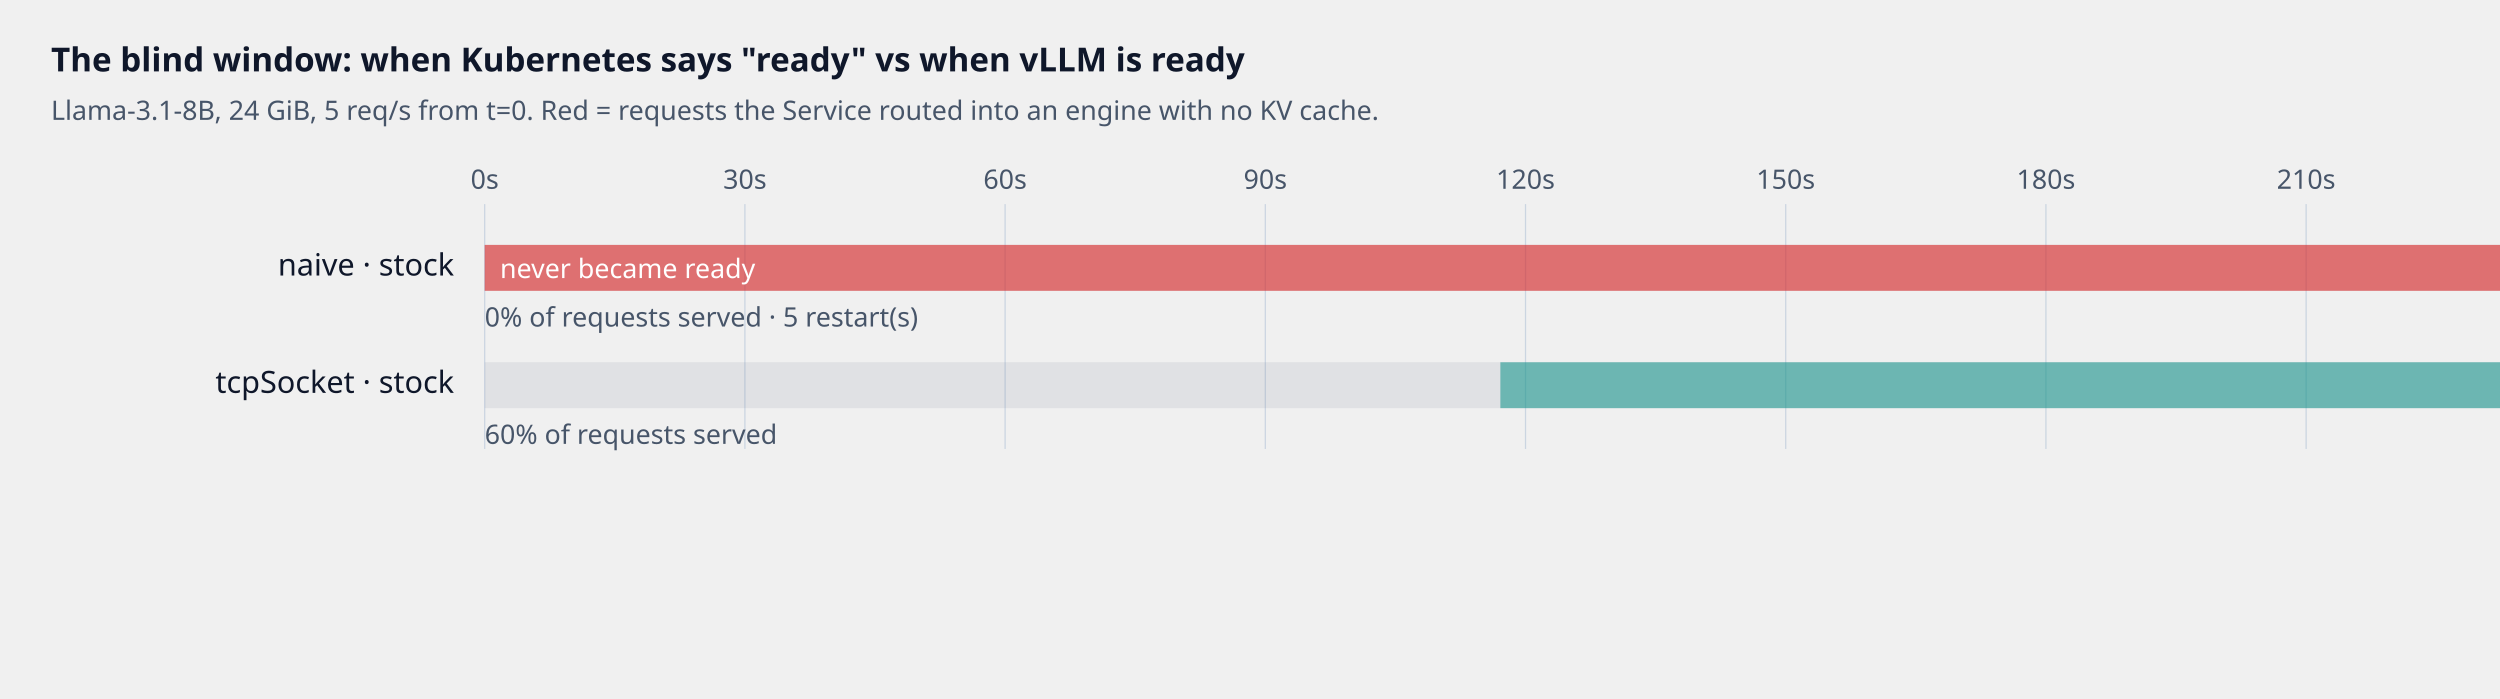
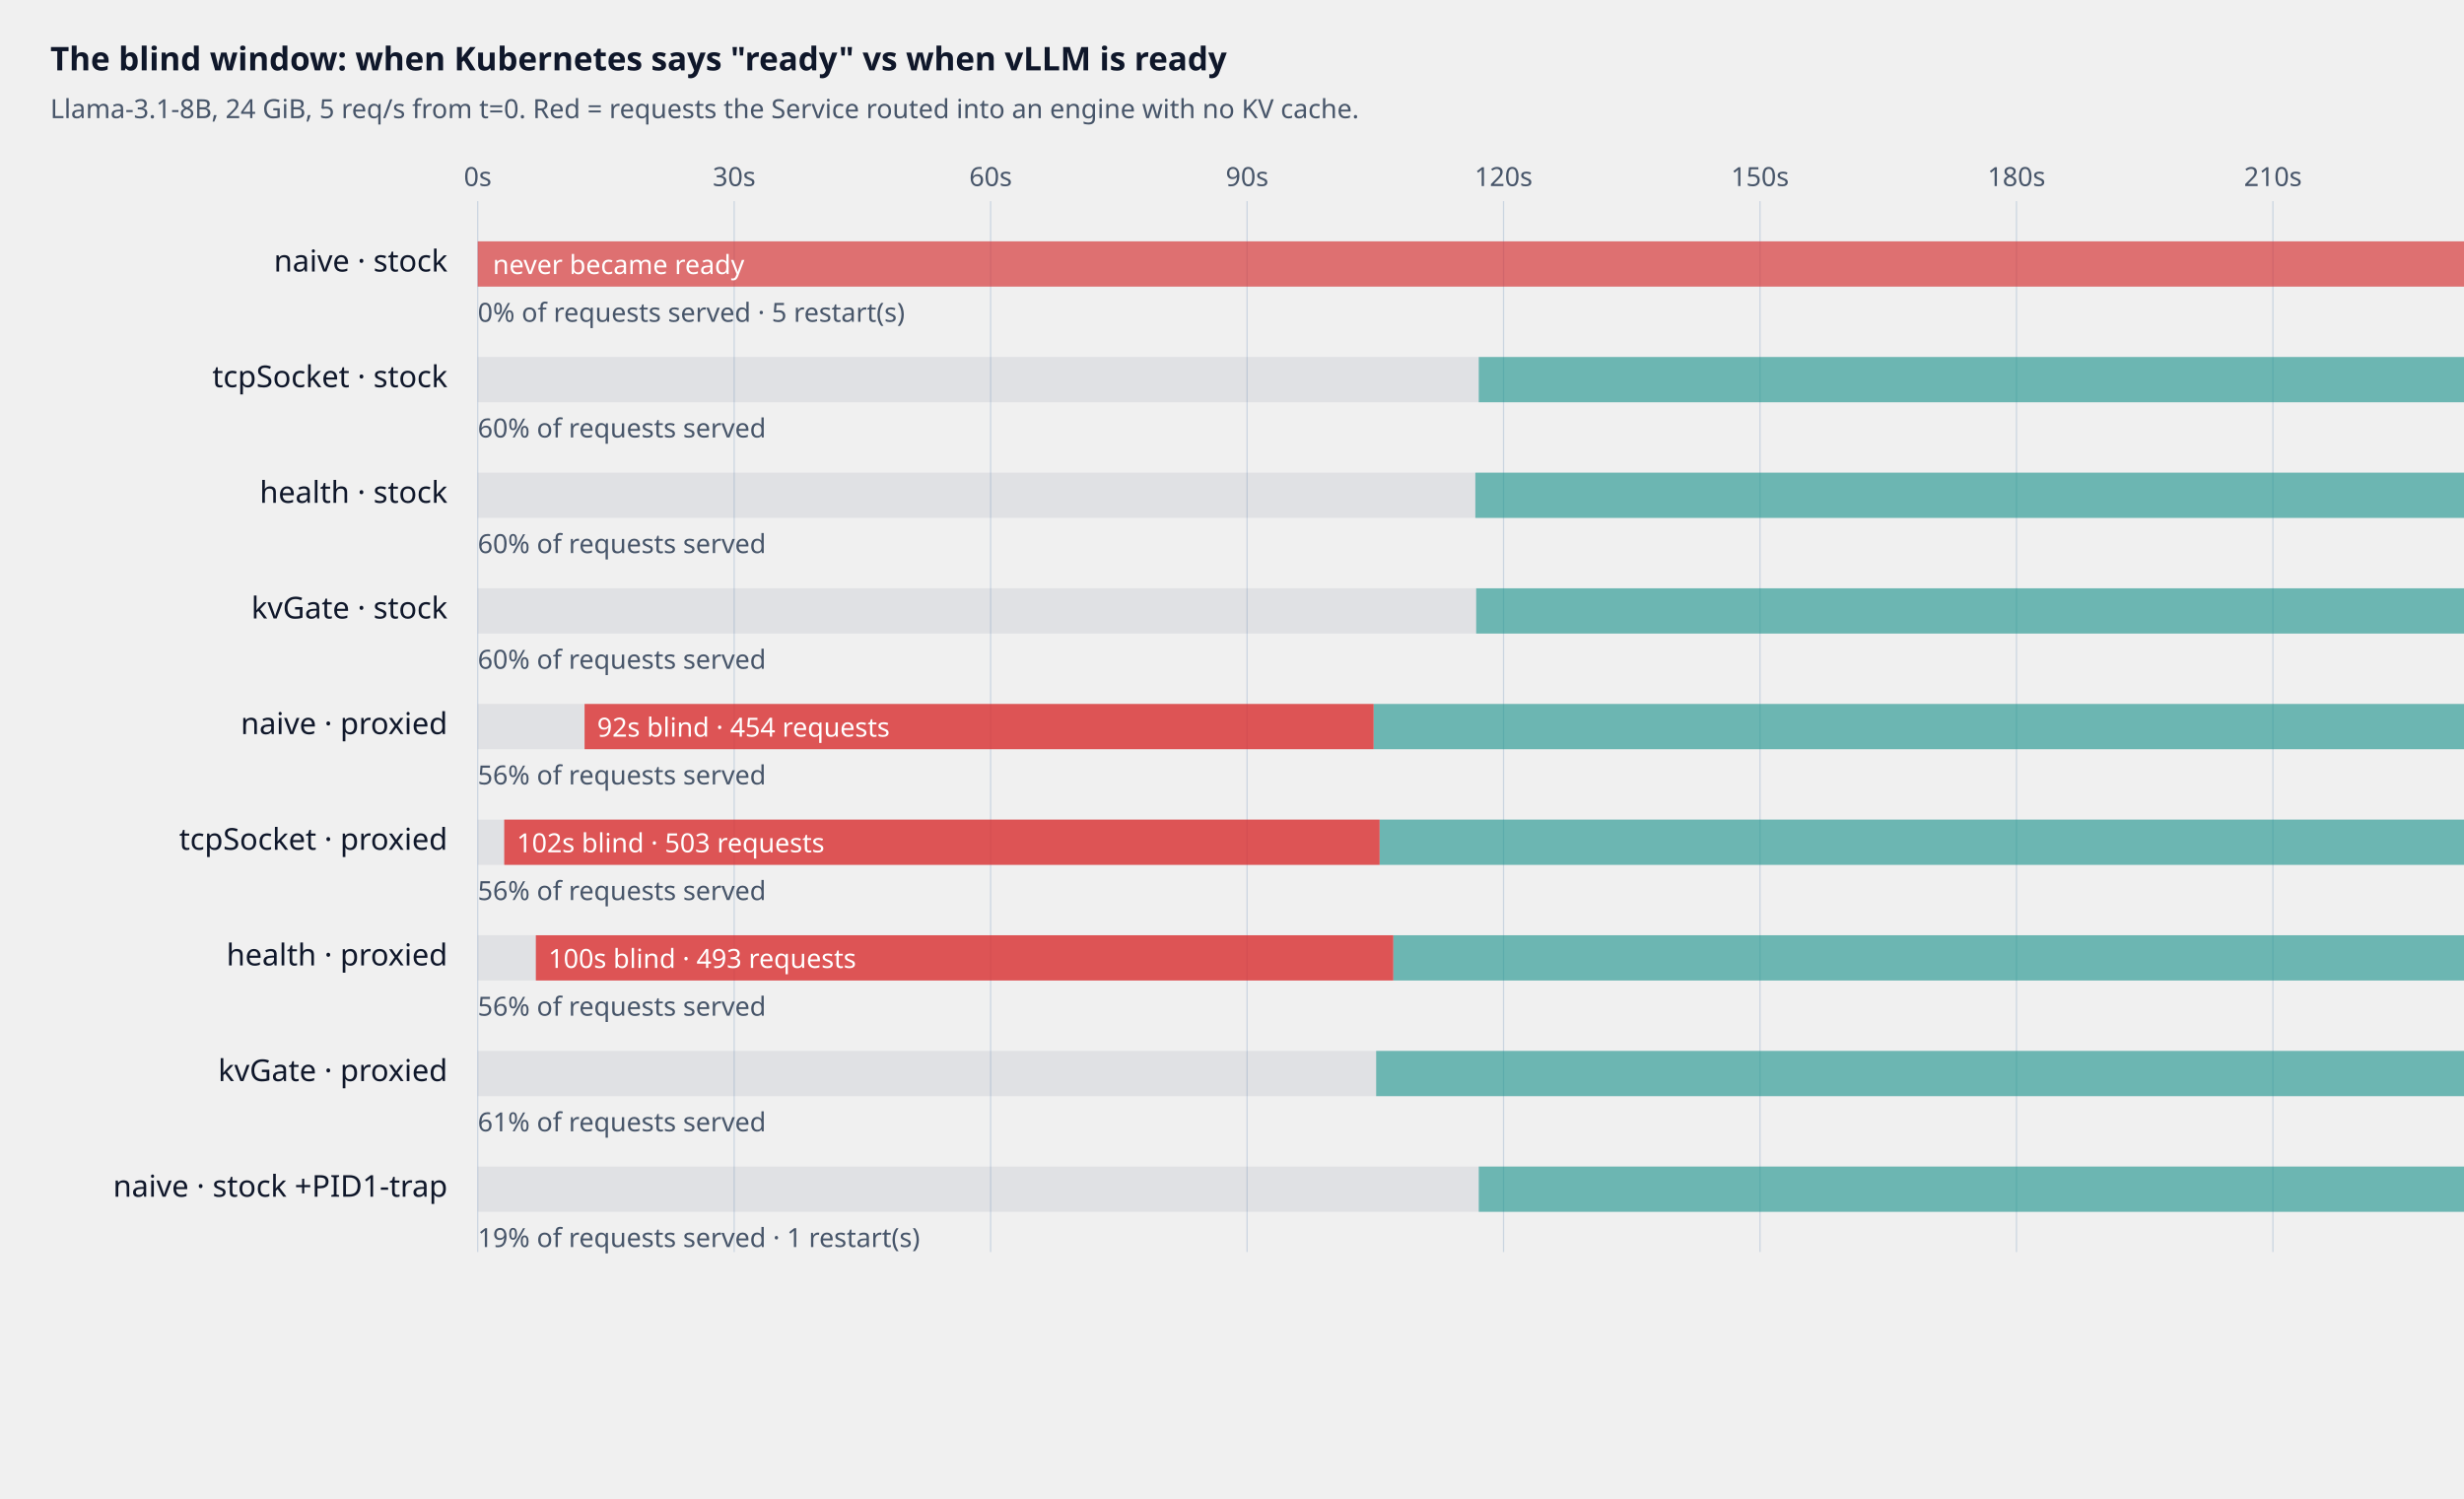
- <svg xmlns="http://www.w3.org/2000/svg" viewBox="0 0 980 274" width="980" height="274" font-family="ui-sans-serif,system-ui,sans-serif">
+ <svg xmlns="http://www.w3.org/2000/svg" viewBox="0 0 980 596" width="980" height="596" font-family="ui-sans-serif,system-ui,sans-serif">
  <text x="20" y="28" class="tb" fill="#0f172a" font-size="13px" font-weight="650">The blind window: when Kubernetes says "ready" vs when vLLM is ready</text>
  <text x="20" y="47" class="s" fill="#475569" font-size="10.5px">Llama-3.1-8B, 24 GiB, 5 req/s from t=0. Red = requests the Service routed into an engine with no KV cache.</text>
-   <line x1="190.0" y1="80" x2="190.0" y2="176" class="gl" stroke="#cbd5e1" stroke-width=".5" />
+   <line x1="190.0" y1="80" x2="190.0" y2="498" class="gl" stroke="#cbd5e1" stroke-width=".5" />
  <text x="190.0" y="74" class="s" text-anchor="middle" fill="#475569" font-size="10.5px">0s</text>
-   <line x1="292.0" y1="80" x2="292.0" y2="176" class="gl" stroke="#cbd5e1" stroke-width=".5" />
+   <line x1="292.0" y1="80" x2="292.0" y2="498" class="gl" stroke="#cbd5e1" stroke-width=".5" />
  <text x="292.0" y="74" class="s" text-anchor="middle" fill="#475569" font-size="10.5px">30s</text>
-   <line x1="394.0" y1="80" x2="394.0" y2="176" class="gl" stroke="#cbd5e1" stroke-width=".5" />
+   <line x1="394.0" y1="80" x2="394.0" y2="498" class="gl" stroke="#cbd5e1" stroke-width=".5" />
  <text x="394.0" y="74" class="s" text-anchor="middle" fill="#475569" font-size="10.5px">60s</text>
-   <line x1="496.0" y1="80" x2="496.0" y2="176" class="gl" stroke="#cbd5e1" stroke-width=".5" />
+   <line x1="496.0" y1="80" x2="496.0" y2="498" class="gl" stroke="#cbd5e1" stroke-width=".5" />
  <text x="496.0" y="74" class="s" text-anchor="middle" fill="#475569" font-size="10.5px">90s</text>
-   <line x1="598.0" y1="80" x2="598.0" y2="176" class="gl" stroke="#cbd5e1" stroke-width=".5" />
+   <line x1="598.0" y1="80" x2="598.0" y2="498" class="gl" stroke="#cbd5e1" stroke-width=".5" />
  <text x="598.0" y="74" class="s" text-anchor="middle" fill="#475569" font-size="10.5px">120s</text>
-   <line x1="700.0" y1="80" x2="700.0" y2="176" class="gl" stroke="#cbd5e1" stroke-width=".5" />
+   <line x1="700.0" y1="80" x2="700.0" y2="498" class="gl" stroke="#cbd5e1" stroke-width=".5" />
  <text x="700.0" y="74" class="s" text-anchor="middle" fill="#475569" font-size="10.5px">150s</text>
-   <line x1="802.0" y1="80" x2="802.0" y2="176" class="gl" stroke="#cbd5e1" stroke-width=".5" />
+   <line x1="802.0" y1="80" x2="802.0" y2="498" class="gl" stroke="#cbd5e1" stroke-width=".5" />
  <text x="802.0" y="74" class="s" text-anchor="middle" fill="#475569" font-size="10.5px">180s</text>
-   <line x1="904.0" y1="80" x2="904.0" y2="176" class="gl" stroke="#cbd5e1" stroke-width=".5" />
+   <line x1="904.0" y1="80" x2="904.0" y2="498" class="gl" stroke="#cbd5e1" stroke-width=".5" />
  <text x="904.0" y="74" class="s" text-anchor="middle" fill="#475569" font-size="10.5px">210s</text>
-   <line x1="1006.0" y1="80" x2="1006.0" y2="176" class="gl" stroke="#cbd5e1" stroke-width=".5" />
+   <line x1="1006.0" y1="80" x2="1006.0" y2="498" class="gl" stroke="#cbd5e1" stroke-width=".5" />
  <text x="1006.0" y="74" class="s" text-anchor="middle" fill="#475569" font-size="10.5px">240s</text>
  <text x="178" y="108" class="t" text-anchor="end" fill="#0f172a" font-size="12px">naive · stock</text>
  <rect x="190" y="96" width="816.0" height="18" fill="#64748b" fill-opacity=".12" />
  <rect x="190" y="96" width="816.0" height="18" fill="#dc2626" fill-opacity=".6" />
  <text x="196" y="109" class="s" fill="#fff" font-size="10.5px">never became ready</text>
  <text x="190" y="128" class="s" fill="#475569" font-size="10.5px">0% of requests served · 5 restart(s)</text>
  <text x="178" y="154" class="t" text-anchor="end" fill="#0f172a" font-size="12px">tcpSocket · stock</text>
  <rect x="190" y="142" width="816.0" height="18" fill="#64748b" fill-opacity=".12" />
  <rect x="588.14" y="142" width="417.86" height="18" fill="#0d9488" fill-opacity=".55" />
  <text x="190" y="174" class="s" fill="#475569" font-size="10.5px">60% of requests served</text>
+   <text x="178" y="200" class="t" text-anchor="end" fill="#0f172a" font-size="12px">health · stock</text>
+   <rect x="190" y="188" width="816.0" height="18" fill="#64748b" fill-opacity=".12" />
+   <rect x="586.78" y="188" width="419.22" height="18" fill="#0d9488" fill-opacity=".55" />
+   <text x="190" y="220" class="s" fill="#475569" font-size="10.5px">60% of requests served</text>
+   <text x="178" y="246" class="t" text-anchor="end" fill="#0f172a" font-size="12px">kvGate · stock</text>
+   <rect x="190" y="234" width="816.0" height="18" fill="#64748b" fill-opacity=".12" />
+   <rect x="587.12" y="234" width="418.88" height="18" fill="#0d9488" fill-opacity=".55" />
+   <text x="190" y="266" class="s" fill="#475569" font-size="10.5px">60% of requests served</text>
+   <text x="178" y="292" class="t" text-anchor="end" fill="#0f172a" font-size="12px">naive · proxied</text>
+   <rect x="190" y="280" width="816.0" height="18" fill="#64748b" fill-opacity=".12" />
+   <rect x="546.32" y="280" width="459.68" height="18" fill="#0d9488" fill-opacity=".55" />
+   <rect x="232.5" y="280" width="313.82" height="18" fill="#dc2626" fill-opacity=".75" />
+   <text x="237.5" y="293" class="s" fill="#fff" font-size="10.5px">92s blind · 454 requests</text>
+   <text x="190" y="312" class="s" fill="#475569" font-size="10.5px">56% of requests served</text>
+   <text x="178" y="338" class="t" text-anchor="end" fill="#0f172a" font-size="12px">tcpSocket · proxied</text>
+   <rect x="190" y="326" width="816.0" height="18" fill="#64748b" fill-opacity=".12" />
+   <rect x="548.7" y="326" width="457.3" height="18" fill="#0d9488" fill-opacity=".55" />
+   <rect x="200.54" y="326" width="348.16" height="18" fill="#dc2626" fill-opacity=".75" />
+   <text x="205.54" y="339" class="s" fill="#fff" font-size="10.5px">102s blind · 503 requests</text>
+   <text x="190" y="358" class="s" fill="#475569" font-size="10.5px">56% of requests served</text>
+   <text x="178" y="384" class="t" text-anchor="end" fill="#0f172a" font-size="12px">health · proxied</text>
+   <rect x="190" y="372" width="816.0" height="18" fill="#64748b" fill-opacity=".12" />
+   <rect x="554.14" y="372" width="451.86" height="18" fill="#0d9488" fill-opacity=".55" />
+   <rect x="213.12" y="372" width="341.02" height="18" fill="#dc2626" fill-opacity=".75" />
+   <text x="218.12" y="385" class="s" fill="#fff" font-size="10.5px">100s blind · 493 requests</text>
+   <text x="190" y="404" class="s" fill="#475569" font-size="10.5px">56% of requests served</text>
+   <text x="178" y="430" class="t" text-anchor="end" fill="#0f172a" font-size="12px">kvGate · proxied</text>
+   <rect x="190" y="418" width="816.0" height="18" fill="#64748b" fill-opacity=".12" />
+   <rect x="547.34" y="418" width="458.66" height="18" fill="#0d9488" fill-opacity=".55" />
+   <text x="190" y="450" class="s" fill="#475569" font-size="10.5px">61% of requests served</text>
+   <text x="178" y="476" class="t" text-anchor="end" fill="#0f172a" font-size="12px">naive · stock +PID1-trap</text>
+   <rect x="190" y="464" width="816.0" height="18" fill="#64748b" fill-opacity=".12" />
+   <rect x="588.14" y="464" width="417.86" height="18" fill="#0d9488" fill-opacity=".55" />
+   <text x="190" y="496" class="s" fill="#475569" font-size="10.5px">19% of requests served · 1 restart(s)</text>
</svg>
